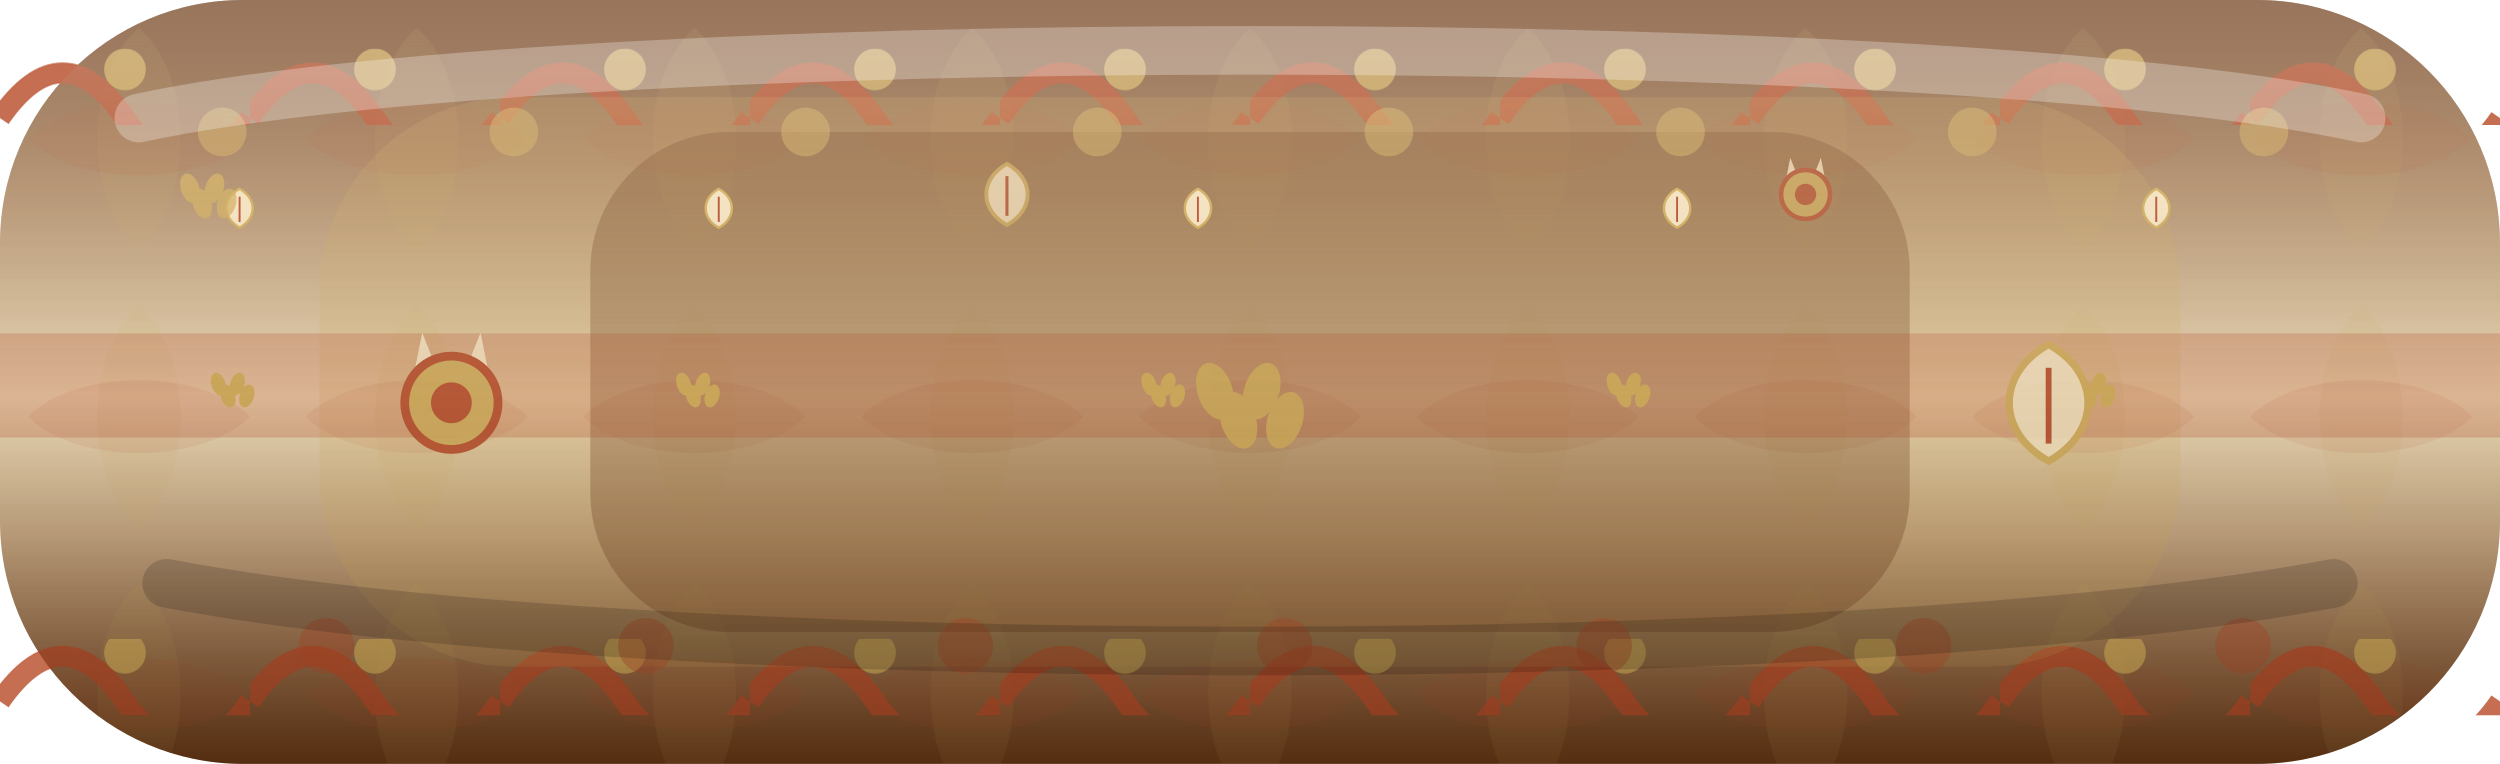
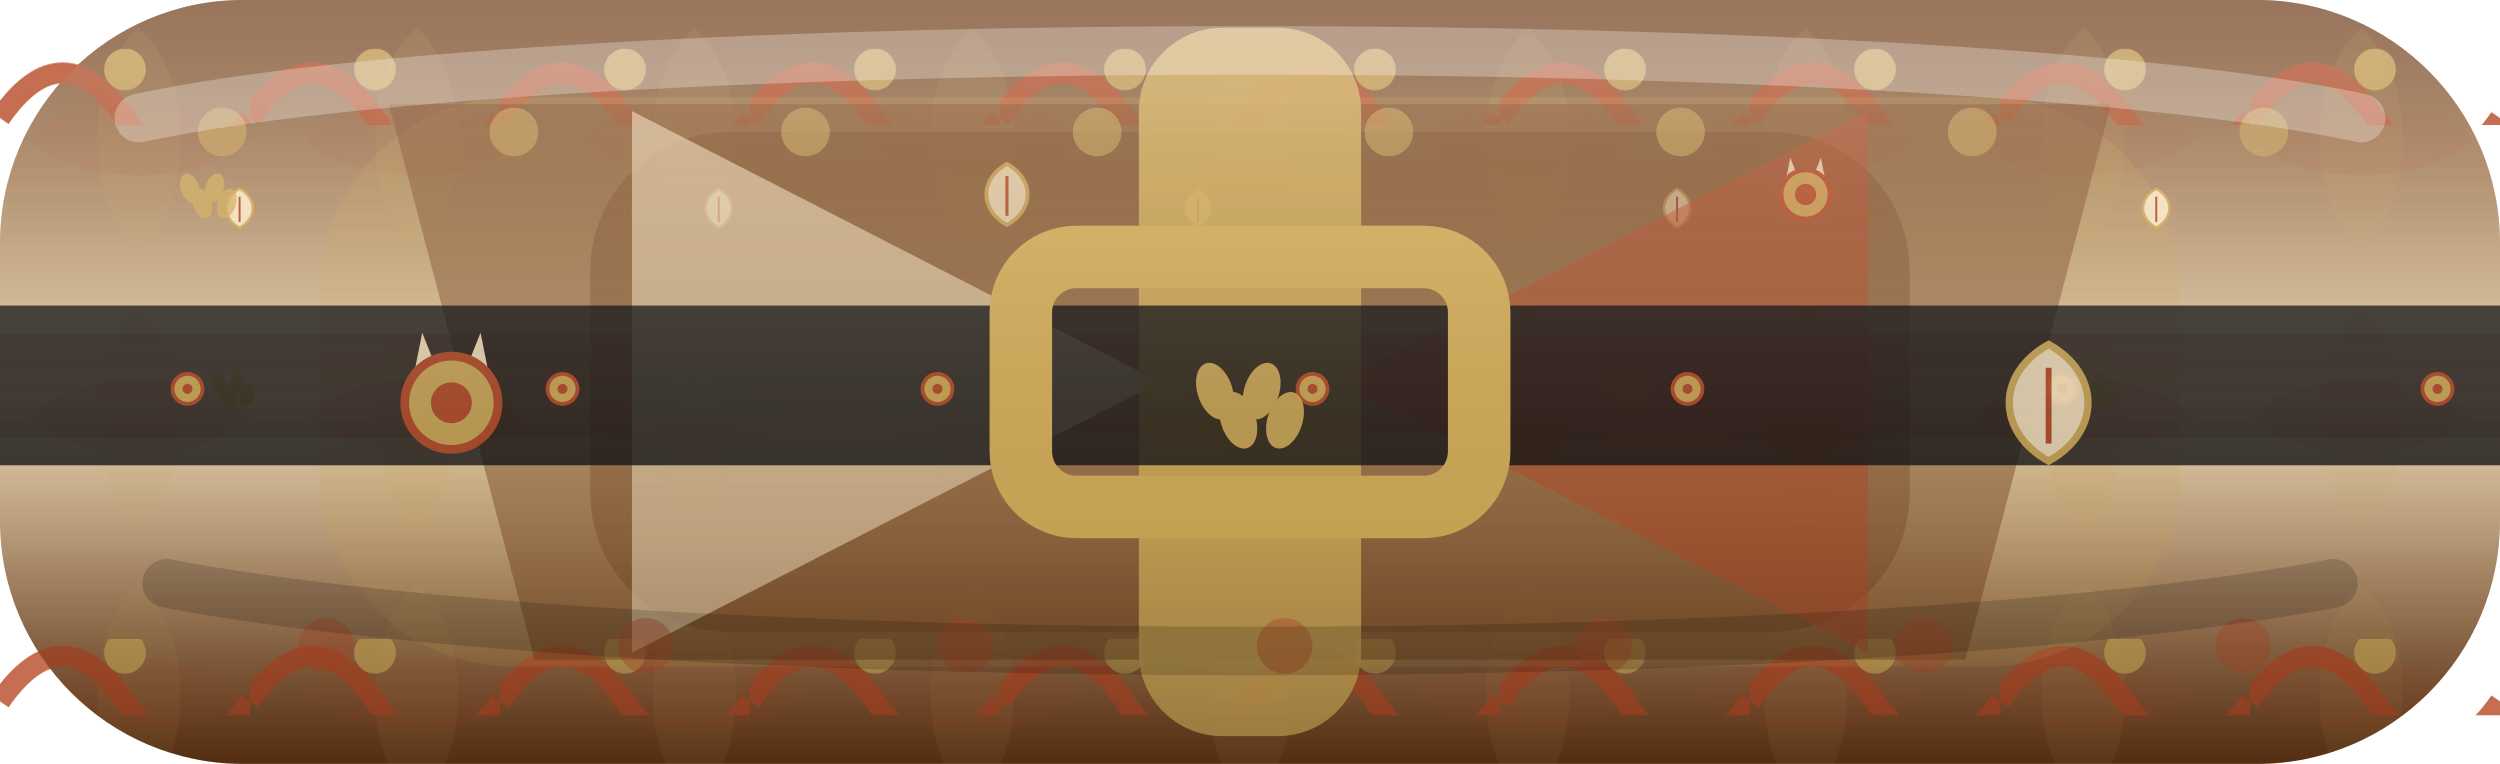
<svg xmlns="http://www.w3.org/2000/svg" width="720" height="220" viewBox="0 0 720 220">
  <defs>
    <linearGradient id="bg" x1="0" y1="0" x2="0" y2="1">
      <stop offset="0%" stop-color="#6d3a16" />
      <stop offset="52%" stop-color="#f5e2bd" />
      <stop offset="100%" stop-color="#6d3a16" />
    </linearGradient>
    <linearGradient id="satin" x1="0" y1="0" x2="0" y2="1">
      <stop offset="0%" stop-color="rgba(255,255,255,0.30)" />
      <stop offset="24%" stop-color="rgba(255,255,255,0.12)" />
      <stop offset="70%" stop-color="rgba(0,0,0,0.06)" />
      <stop offset="100%" stop-color="rgba(0,0,0,0.22)" />
    </linearGradient>
    <pattern id="brocade-thanksgiving3" width="80" height="80" patternUnits="userSpaceOnUse">
      <path d="M 40 8 C 56 22, 56 58, 40 72 C 24 58, 24 22, 40 8 Z" fill="#d1ab58" opacity="0.10" />
      <path d="M 8 40 C 22 26, 58 26, 72 40 C 58 54, 22 54, 8 40 Z" fill="#b84c29" opacity="0.10" />
    </pattern>
    <pattern id="trim-thanksgiving3" width="72" height="42" patternUnits="userSpaceOnUse">
      <path d="M 0 34 Q 18 8 36 34 T 72 34" stroke="#b84c29" stroke-width="6" fill="none" opacity="0.9" />
      <circle cx="36" cy="20" r="6" fill="#d1ab58" opacity="0.84" />
    </pattern>
  </defs>
  <rect width="720" height="220" rx="70" fill="url(#bg)" />
  <rect x="0" y="0" width="720" height="220" rx="70" fill="url(#brocade-thanksgiving3)" />
  <rect x="0" y="14" width="720" height="22" fill="url(#trim-thanksgiving3)" opacity="0.90" />
  <rect x="0" y="184" width="720" height="22" fill="url(#trim-thanksgiving3)" opacity="0.90" />
  <rect x="92" y="28" width="536" height="164" rx="56" fill="#d1ab58" opacity="0.18" />
  <rect x="170" y="38" width="380" height="144" rx="40" fill="#6d3a16" opacity="0.30" />
  <rect x="0" y="96" width="720" height="30" fill="#b84c29" opacity="0.26" />
  <g transform="translate(67 112)">
    <ellipse cx="-4.08" cy="-1.36" rx="2.04" ry="3.4" fill="#d1ab58" transform="rotate(-18 -4.08 -1.36)" />
    <ellipse cx="-1.36" cy="2.04" rx="2.04" ry="3.4" fill="#d1ab58" transform="rotate(-18 -1.36 2.04)" />
    <ellipse cx="1.36" cy="-1.36" rx="2.04" ry="3.4" fill="#d1ab58" transform="rotate(18 1.36 -1.36)" />
    <ellipse cx="4.08" cy="2.04" rx="2.04" ry="3.4" fill="#d1ab58" transform="rotate(18 4.08 2.04)" />
  </g>
  <g transform="translate(201 112)">
    <ellipse cx="-4.08" cy="-1.36" rx="2.04" ry="3.4" fill="#d1ab58" transform="rotate(-18 -4.08 -1.36)" />
    <ellipse cx="-1.36" cy="2.04" rx="2.04" ry="3.4" fill="#d1ab58" transform="rotate(-18 -1.36 2.04)" />
    <ellipse cx="1.36" cy="-1.36" rx="2.04" ry="3.4" fill="#d1ab58" transform="rotate(18 1.36 -1.36)" />
    <ellipse cx="4.08" cy="2.04" rx="2.04" ry="3.4" fill="#d1ab58" transform="rotate(18 4.08 2.04)" />
  </g>
  <g transform="translate(335 112)">
    <ellipse cx="-4.08" cy="-1.36" rx="2.04" ry="3.4" fill="#d1ab58" transform="rotate(-18 -4.08 -1.36)" />
    <ellipse cx="-1.36" cy="2.04" rx="2.04" ry="3.4" fill="#d1ab58" transform="rotate(-18 -1.36 2.04)" />
    <ellipse cx="1.36" cy="-1.36" rx="2.04" ry="3.4" fill="#d1ab58" transform="rotate(18 1.36 -1.36)" />
    <ellipse cx="4.08" cy="2.04" rx="2.04" ry="3.4" fill="#d1ab58" transform="rotate(18 4.08 2.04)" />
  </g>
  <g transform="translate(469 112)">
    <ellipse cx="-4.08" cy="-1.36" rx="2.04" ry="3.4" fill="#d1ab58" transform="rotate(-18 -4.08 -1.36)" />
    <ellipse cx="-1.36" cy="2.04" rx="2.04" ry="3.4" fill="#d1ab58" transform="rotate(-18 -1.36 2.04)" />
    <ellipse cx="1.36" cy="-1.36" rx="2.04" ry="3.4" fill="#d1ab58" transform="rotate(18 1.36 -1.36)" />
    <ellipse cx="4.08" cy="2.04" rx="2.04" ry="3.4" fill="#d1ab58" transform="rotate(18 4.08 2.04)" />
  </g>
  <g transform="translate(603 112)">
    <ellipse cx="-4.08" cy="-1.36" rx="2.04" ry="3.4" fill="#d1ab58" transform="rotate(-18 -4.08 -1.36)" />
    <ellipse cx="-1.36" cy="2.04" rx="2.04" ry="3.4" fill="#d1ab58" transform="rotate(-18 -1.36 2.04)" />
    <ellipse cx="1.36" cy="-1.36" rx="2.04" ry="3.4" fill="#d1ab58" transform="rotate(18 1.36 -1.36)" />
    <ellipse cx="4.08" cy="2.04" rx="2.04" ry="3.4" fill="#d1ab58" transform="rotate(18 4.08 2.04)" />
  </g>
  <g transform="translate(69 60)">
    <path d="M 0 -5.6 C 5.04 -2.8, 5.04 2.8, 0 5.6 C -5.04 2.8, -5.04 -2.8, 0 -5.6 Z" fill="#f5e2bd" stroke="#d1ab58" stroke-width="0.7" />
    <path d="M 0 -3.36 L 0 3.92" stroke="#b84c29" stroke-width="0.56" />
  </g>
  <g transform="translate(207 60)">
    <path d="M 0 -5.6 C 5.04 -2.8, 5.04 2.8, 0 5.6 C -5.04 2.8, -5.04 -2.8, 0 -5.6 Z" fill="#f5e2bd" stroke="#d1ab58" stroke-width="0.7" />
    <path d="M 0 -3.36 L 0 3.92" stroke="#b84c29" stroke-width="0.56" />
  </g>
  <g transform="translate(345 60)">
    <path d="M 0 -5.6 C 5.04 -2.8, 5.04 2.8, 0 5.6 C -5.04 2.8, -5.04 -2.8, 0 -5.6 Z" fill="#f5e2bd" stroke="#d1ab58" stroke-width="0.7" />
    <path d="M 0 -3.36 L 0 3.92" stroke="#b84c29" stroke-width="0.56" />
  </g>
  <g transform="translate(483 60)">
    <path d="M 0 -5.6 C 5.04 -2.8, 5.04 2.8, 0 5.6 C -5.04 2.8, -5.04 -2.8, 0 -5.6 Z" fill="#f5e2bd" stroke="#d1ab58" stroke-width="0.7" />
    <path d="M 0 -3.36 L 0 3.92" stroke="#b84c29" stroke-width="0.56" />
  </g>
  <g transform="translate(621 60)">
    <path d="M 0 -5.6 C 5.04 -2.8, 5.04 2.8, 0 5.6 C -5.04 2.8, -5.04 -2.8, 0 -5.6 Z" fill="#f5e2bd" stroke="#d1ab58" stroke-width="0.7" />
    <path d="M 0 -3.36 L 0 3.92" stroke="#b84c29" stroke-width="0.56" />
  </g>
+   <path d="M 112 30 L 608 30 L 566 190 L 154 190 Z" fill="#6d3a16" opacity="0.40" />
+   <path d="M 182 32 L 334 110 L 182 188 Z" fill="#f5e2bd" opacity="0.56" />
+   <path d="M 538 32 L 386 110 L 538 188 Z" fill="#b84c29" opacity="0.50" />
+   <rect x="328" y="8" width="64" height="204" rx="24" fill="#d1ab58" opacity="0.84" />
+   <rect x="0" y="88" width="720" height="46" fill="rgba(16,16,18,0.78)" />
+   <rect x="294" y="74" width="132" height="72" rx="16" fill="none" stroke="#d1ab58" stroke-width="18" />
+   <g opacity="0.90">
+     <g transform="translate(54 112)">
+       <circle r="4.32" fill="#d1ab58" stroke="#b84c29" stroke-width="1.08" />
+       <circle r="1.44" fill="#b84c29" />
+     </g>
+     <g transform="translate(162 112)">
+       <circle r="4.32" fill="#d1ab58" stroke="#b84c29" stroke-width="1.08" />
+       <circle r="1.44" fill="#b84c29" />
+     </g>
+     <g transform="translate(270 112)">
+       <circle r="4.32" fill="#d1ab58" stroke="#b84c29" stroke-width="1.08" />
+       <circle r="1.44" fill="#b84c29" />
+     </g>
+     <g transform="translate(378 112)">
+       <circle r="4.32" fill="#d1ab58" stroke="#b84c29" stroke-width="1.08" />
+       <circle r="1.44" fill="#b84c29" />
+     </g>
+     <g transform="translate(486 112)">
+       <circle r="4.32" fill="#d1ab58" stroke="#b84c29" stroke-width="1.08" />
+       <circle r="1.44" fill="#b84c29" />
+     </g>
+     <g transform="translate(594 112)">
+       <circle r="4.32" fill="#d1ab58" stroke="#b84c29" stroke-width="1.08" />
+       <circle r="1.44" fill="#b84c29" />
+     </g>
+     <g transform="translate(702 112)">
+       <circle r="4.32" fill="#d1ab58" stroke="#b84c29" stroke-width="1.08" />
+       <circle r="1.44" fill="#b84c29" />
+     </g>
+   </g>
  <g opacity="0.74">
    <g transform="translate(60 56)">
      <ellipse cx="-5.28" cy="-1.76" rx="2.64" ry="4.4" fill="#d1ab58" transform="rotate(-18 -5.28 -1.76)" />
      <ellipse cx="-1.76" cy="2.64" rx="2.64" ry="4.4" fill="#d1ab58" transform="rotate(-18 -1.76 2.64)" />
      <ellipse cx="1.76" cy="-1.76" rx="2.64" ry="4.4" fill="#d1ab58" transform="rotate(18 1.76 -1.76)" />
      <ellipse cx="5.28" cy="2.64" rx="2.64" ry="4.4" fill="#d1ab58" transform="rotate(18 5.28 2.64)" />
    </g>
    <g transform="translate(290 56)">
      <path d="M 0 -8.8 C 7.92 -4.4, 7.92 4.4, 0 8.8 C -7.92 4.4, -7.92 -4.4, 0 -8.8 Z" fill="#f5e2bd" stroke="#d1ab58" stroke-width="1.1" />
      <path d="M 0 -5.28 L 0 6.16" stroke="#b84c29" stroke-width="0.88" />
    </g>
    <g transform="translate(520 56)">
      <path d="M -4.4 -10.56 L -0.88 -1.76 L -6.16 -1.76 Z M 4.4 -10.56 L 0.88 -1.76 L 6.16 -1.76 Z" fill="#f5e2bd" />
      <circle r="7.04" fill="#d1ab58" stroke="#b84c29" stroke-width="1.32" />
      <circle r="3.08" fill="#b84c29" />
    </g>
  </g>
  <g opacity="0.88">
    <g transform="translate(130 116)">
      <path d="M -8.4 -20.16 L -1.68 -3.36 L -11.76 -3.36 Z M 8.4 -20.16 L 1.68 -3.36 L 11.76 -3.36 Z" fill="#f5e2bd" />
      <circle r="13.44" fill="#d1ab58" stroke="#b84c29" stroke-width="2.52" />
      <circle r="5.88" fill="#b84c29" />
    </g>
    <g transform="translate(360 116)">
      <ellipse cx="-10.08" cy="-3.36" rx="5.04" ry="8.4" fill="#d1ab58" transform="rotate(-18 -10.08 -3.36)" />
      <ellipse cx="-3.36" cy="5.04" rx="5.04" ry="8.4" fill="#d1ab58" transform="rotate(-18 -3.36 5.04)" />
      <ellipse cx="3.36" cy="-3.36" rx="5.04" ry="8.4" fill="#d1ab58" transform="rotate(18 3.36 -3.36)" />
      <ellipse cx="10.08" cy="5.04" rx="5.04" ry="8.4" fill="#d1ab58" transform="rotate(18 10.08 5.04)" />
    </g>
    <g transform="translate(590 116)">
      <path d="M 0 -16.8 C 15.12 -8.4, 15.12 8.4, 0 16.8 C -15.12 8.4, -15.12 -8.4, 0 -16.8 Z" fill="#f5e2bd" stroke="#d1ab58" stroke-width="2.1" />
      <path d="M 0 -10.08 L 0 11.76" stroke="#b84c29" stroke-width="1.68" />
    </g>
  </g>
  <g opacity="0.74">
    <circle cx="64" cy="38" r="7" fill="#d1ab58" opacity="0.7" />
    <circle cx="148" cy="38" r="7" fill="#d1ab58" opacity="0.7" />
    <circle cx="232" cy="38" r="7" fill="#d1ab58" opacity="0.7" />
    <circle cx="316" cy="38" r="7" fill="#d1ab58" opacity="0.7" />
    <circle cx="400" cy="38" r="7" fill="#d1ab58" opacity="0.7" />
    <circle cx="484" cy="38" r="7" fill="#d1ab58" opacity="0.7" />
    <circle cx="568" cy="38" r="7" fill="#d1ab58" opacity="0.7" />
    <circle cx="652" cy="38" r="7" fill="#d1ab58" opacity="0.7" />
  </g>
  <g opacity="0.64">
    <circle cx="94" cy="186" r="8" fill="#b84c29" opacity="0.62" />
    <circle cx="186" cy="186" r="8" fill="#b84c29" opacity="0.62" />
    <circle cx="278" cy="186" r="8" fill="#b84c29" opacity="0.62" />
    <circle cx="370" cy="186" r="8" fill="#b84c29" opacity="0.62" />
    <circle cx="462" cy="186" r="8" fill="#b84c29" opacity="0.62" />
    <circle cx="554" cy="186" r="8" fill="#b84c29" opacity="0.62" />
    <circle cx="646" cy="186" r="8" fill="#b84c29" opacity="0.62" />
  </g>
  <rect x="0" y="0" width="720" height="220" rx="70" fill="url(#satin)" />
  <path d="M 40 34 C 160 8, 560 8, 680 34" stroke="rgba(255,255,255,0.28)" stroke-width="14" stroke-linecap="round" fill="none" />
  <path d="M 48 168 C 184 194, 536 194, 672 168" stroke="rgba(0,0,0,0.16)" stroke-width="14" stroke-linecap="round" fill="none" />
</svg>
